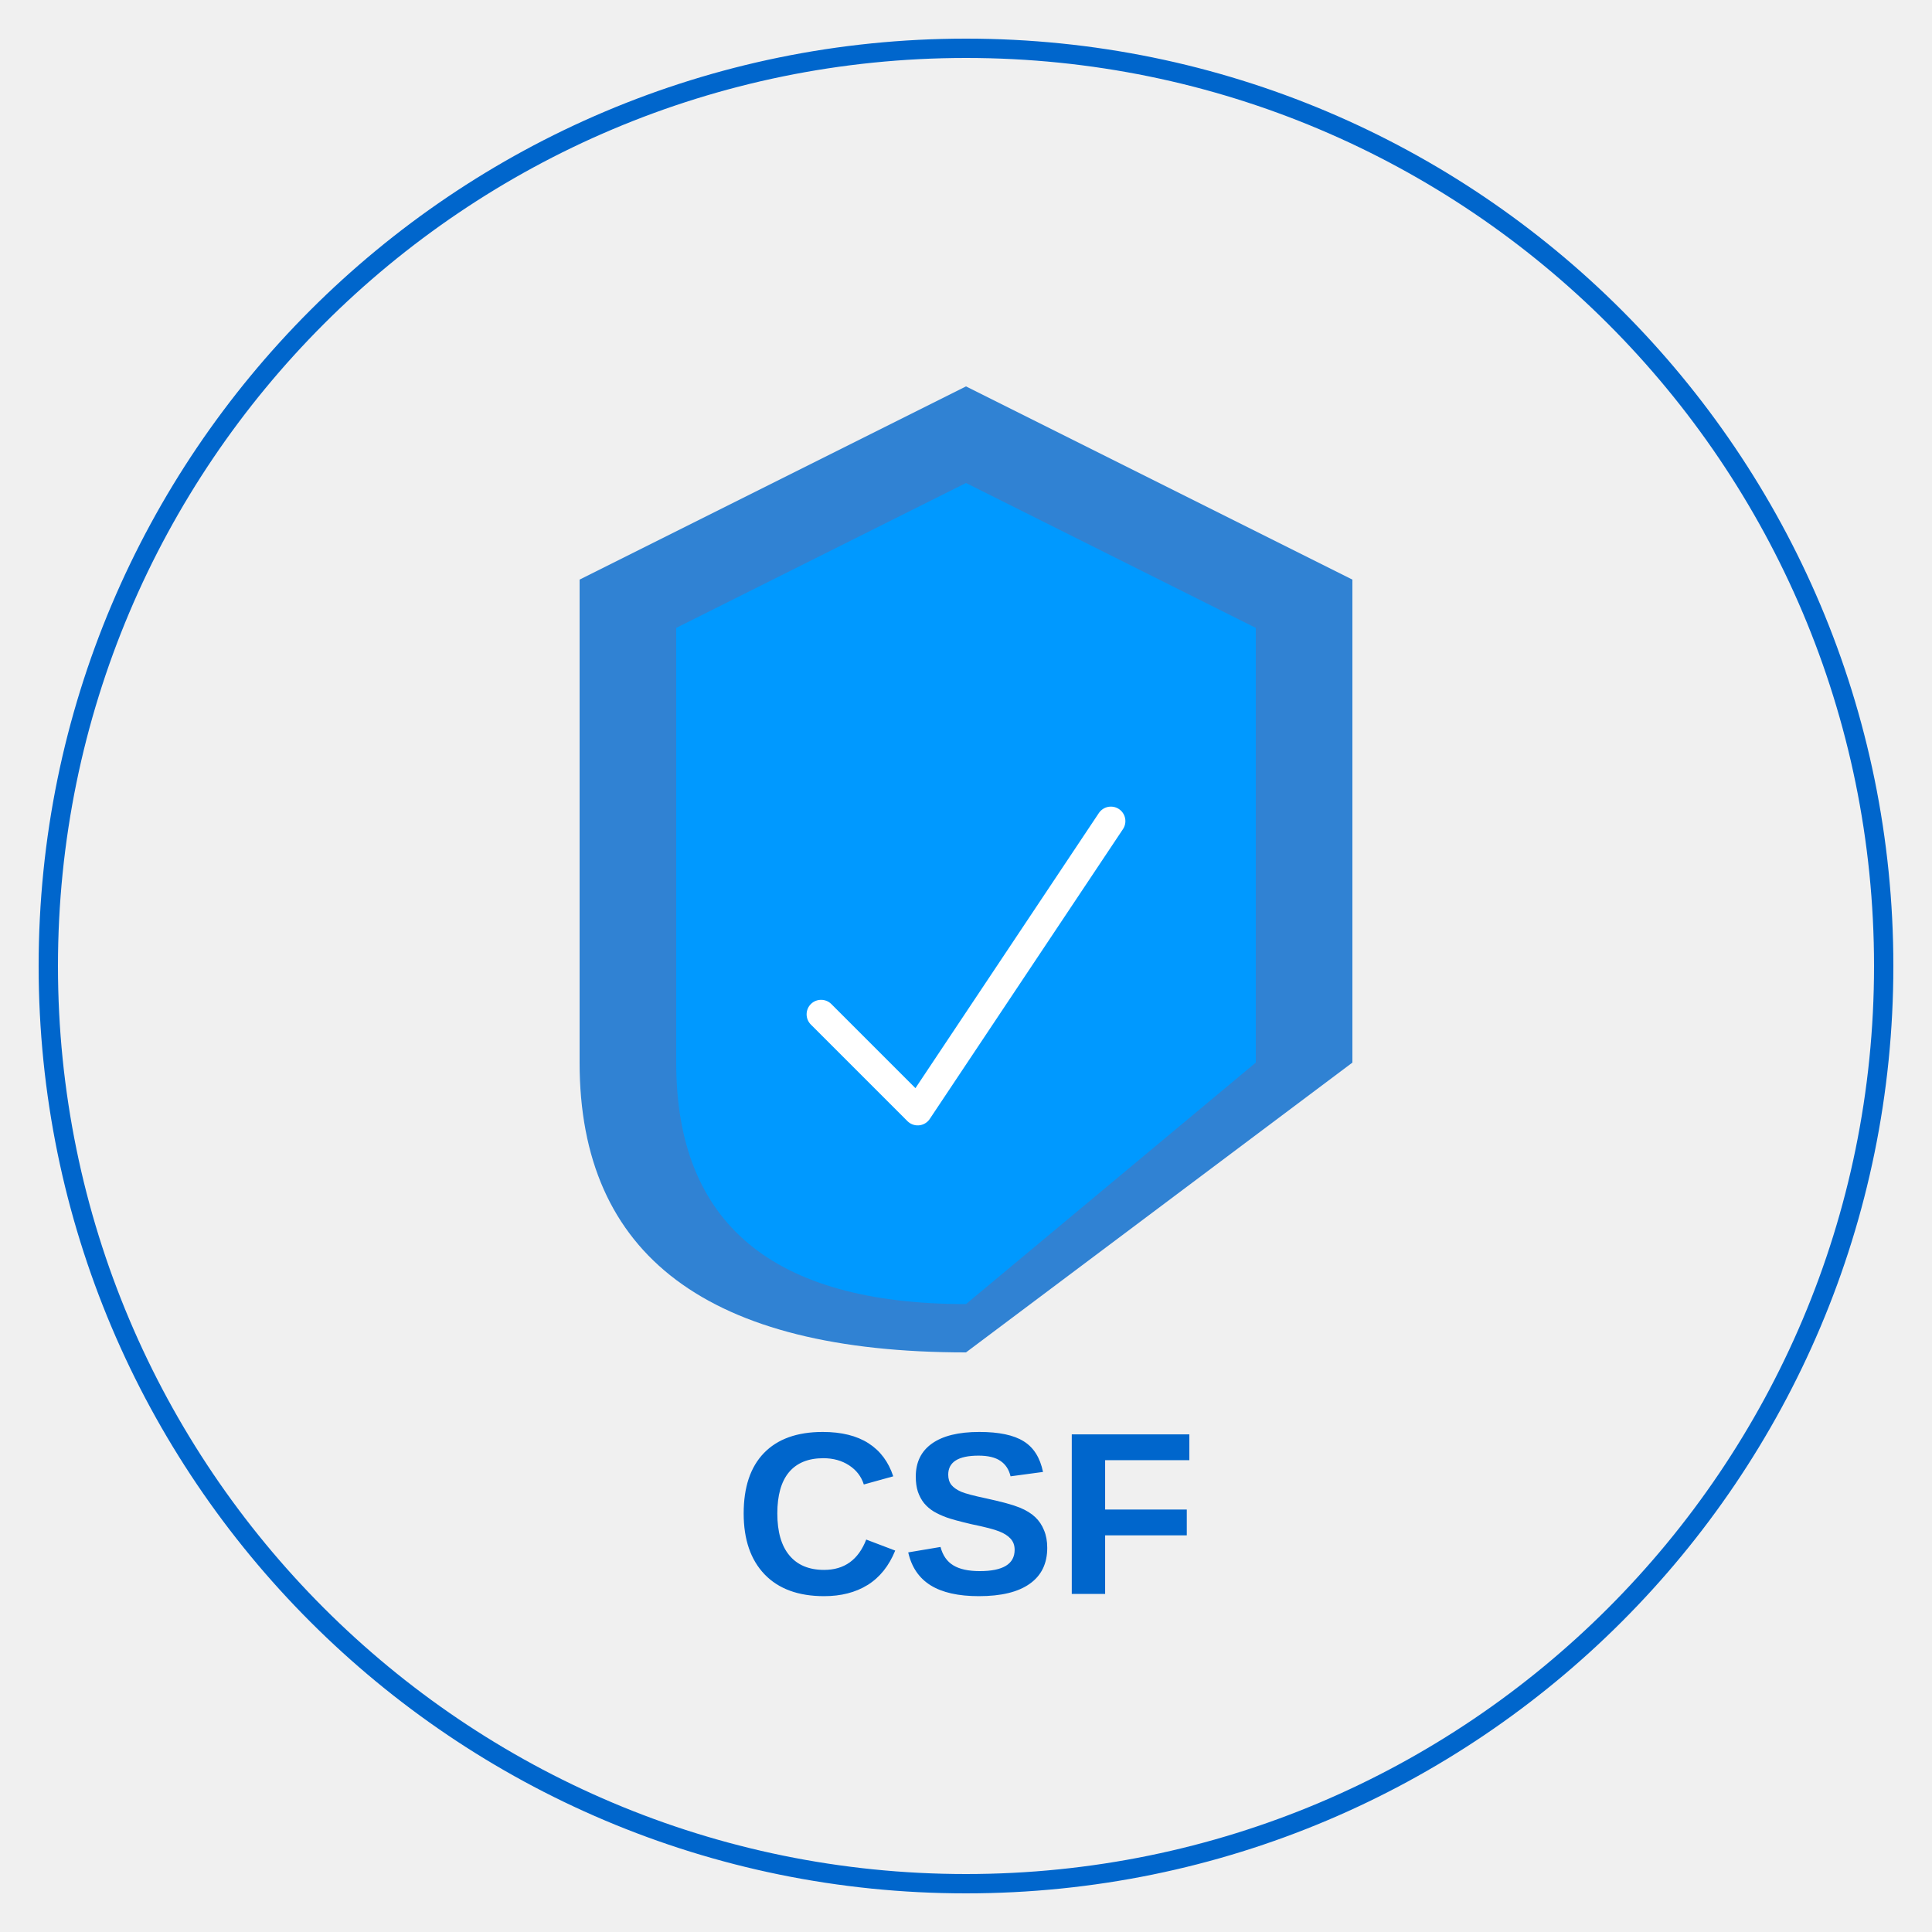
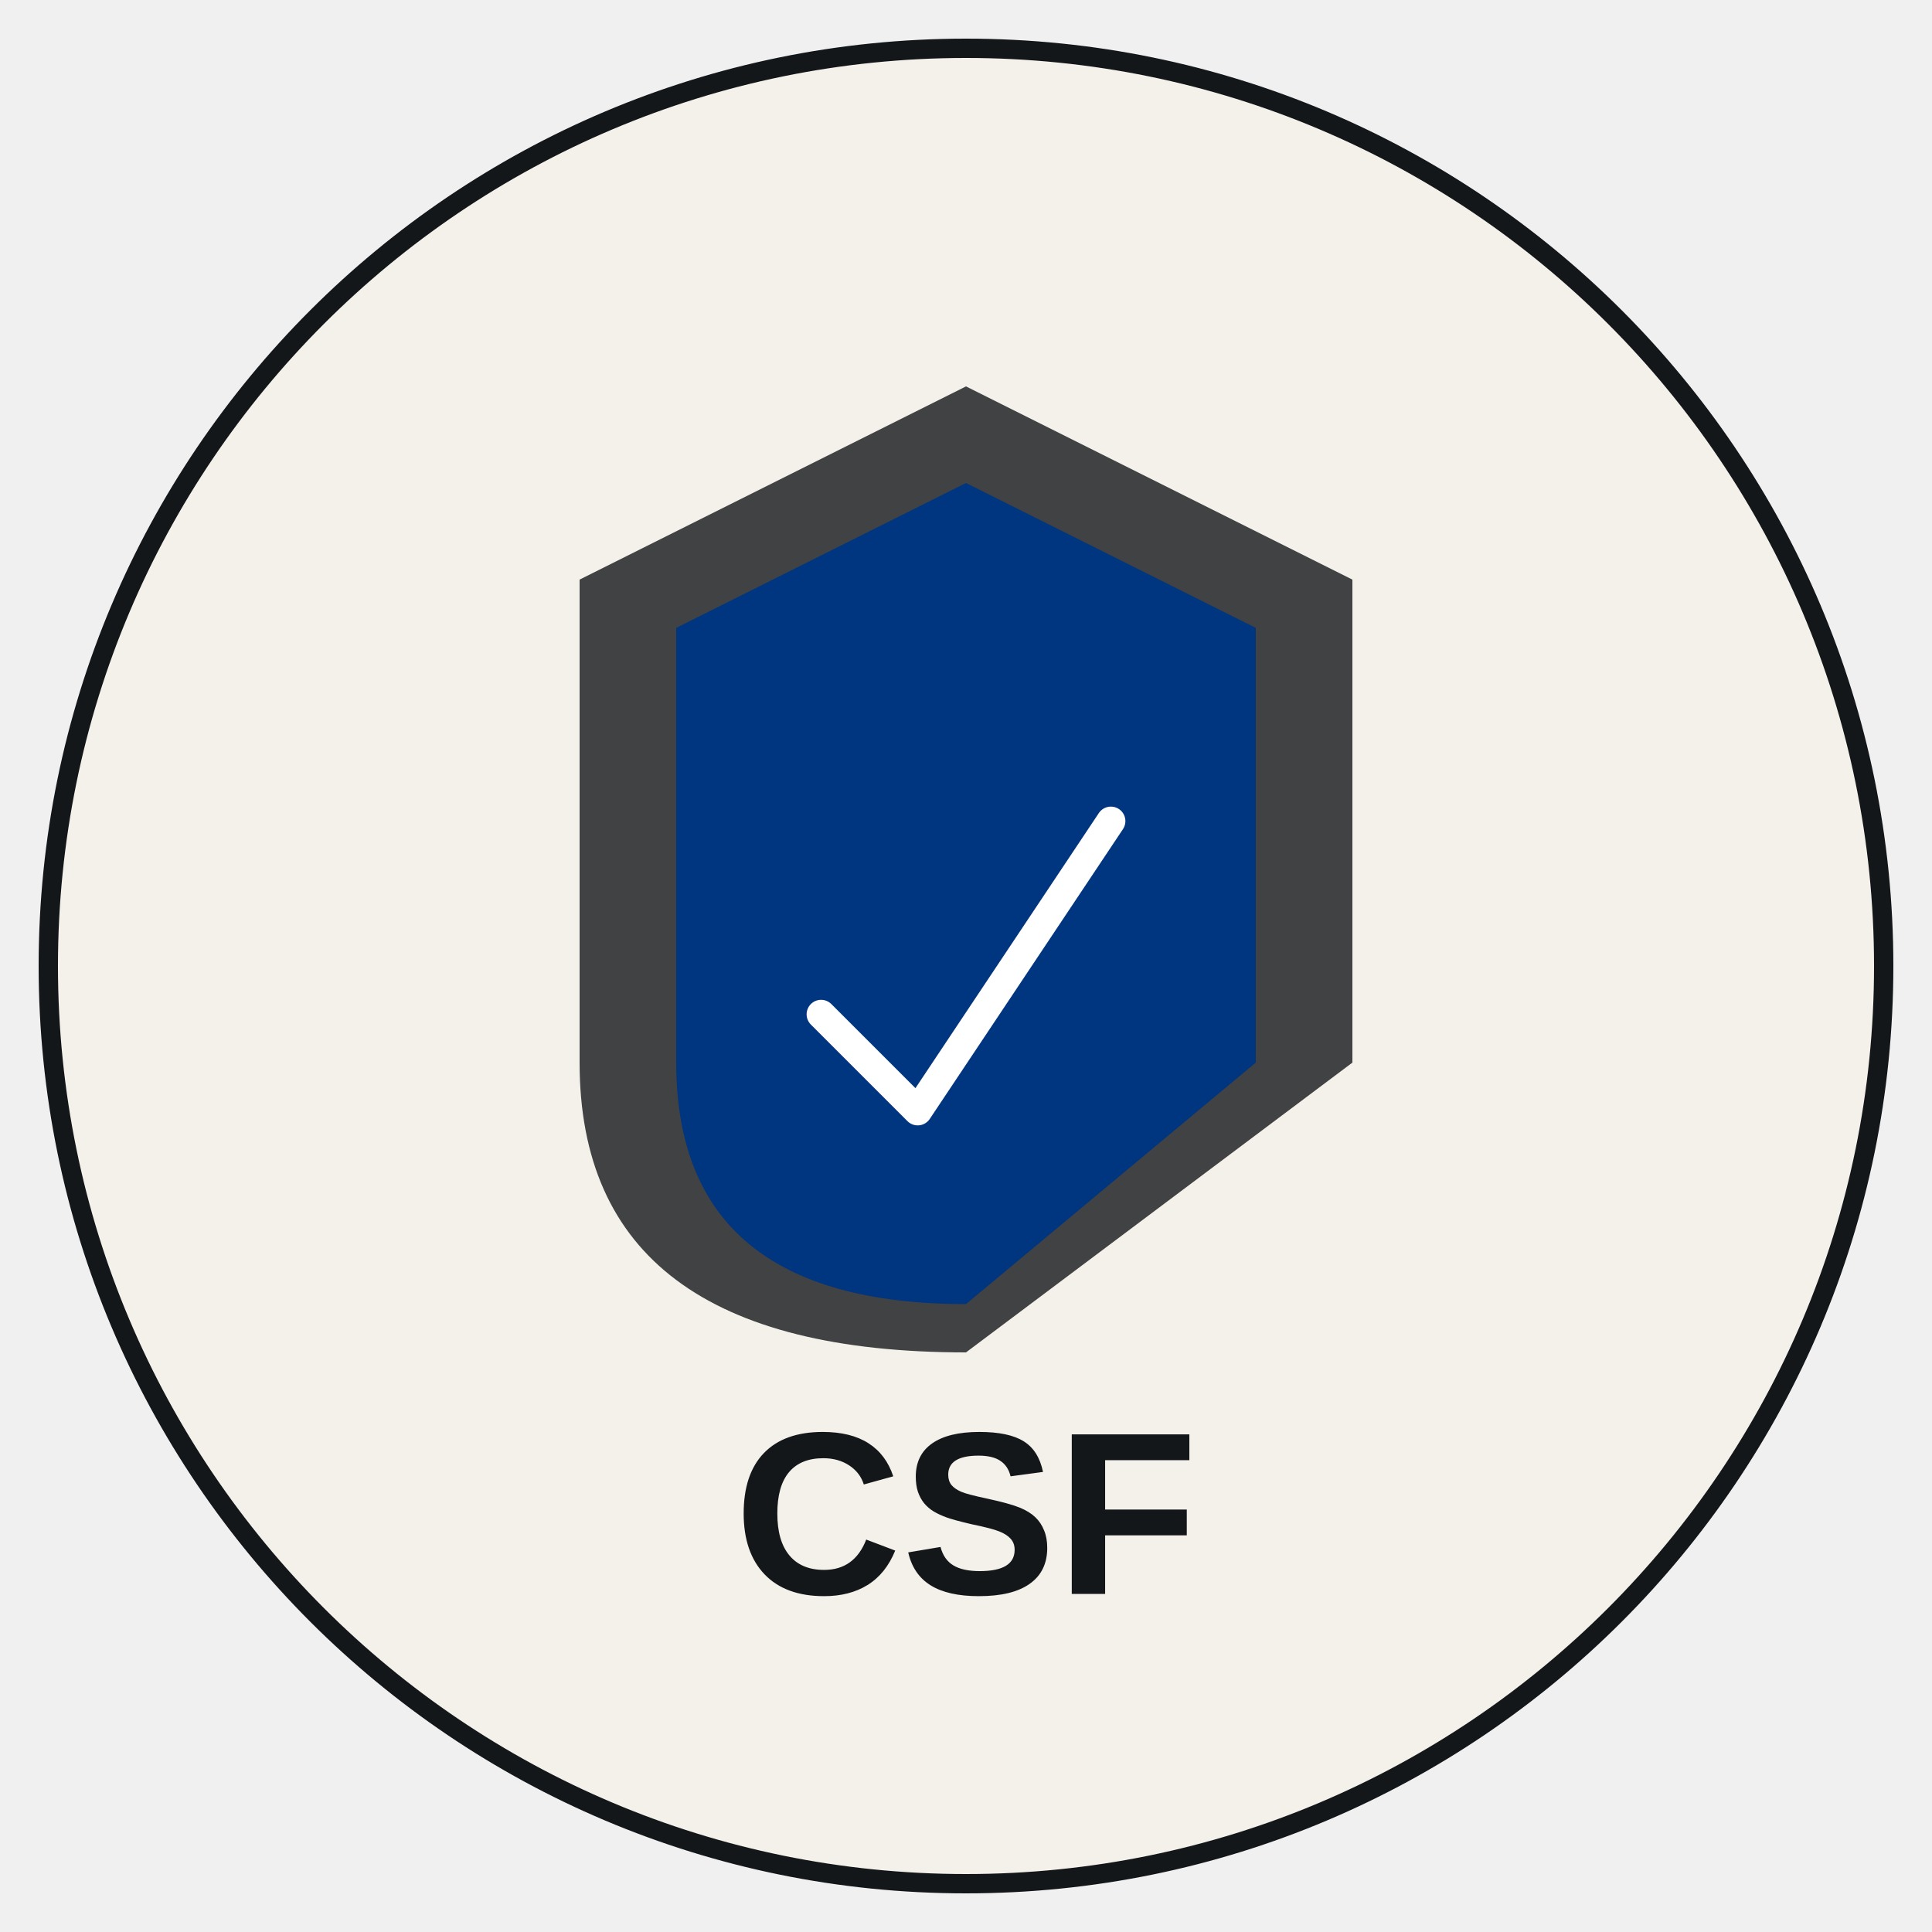
<svg xmlns="http://www.w3.org/2000/svg" viewBox="0 0 200 200" width="200" height="200">
  <defs>
    <style>
-       .logo-text { font-family: Arial, sans-serif; font-size: 24px; font-weight: bold; fill: #0066cc; }
-       .logo-bg { fill: #f0f0f0; }
+       .logo-text { font-family: Arial, sans-serif; font-size: 24px; font-weight: bold; fill: #14171a; }
+       .logo-bg { fill: #f4f1ea; }
    </style>
  </defs>
  <circle class="logo-bg" cx="100" cy="100" r="95" />
-   <circle cx="100" cy="100" r="95" fill="none" stroke="#0066cc" stroke-width="2" />
-   <path d="M 100 40 L 140 60 L 140 110 Q 100 140 100 140 Q 60 140 60 110 L 60 60 Z" fill="#0066cc" opacity="0.8" />
-   <path d="M 100 50 L 130 65 L 130 110 Q 100 135 100 135 Q 70 135 70 110 L 70 65 Z" fill="#0099ff" />
+   <circle cx="100" cy="100" r="95" fill="none" stroke="#14171a" stroke-width="2" />
+   <path d="M 100 40 L 140 60 L 140 110 Q 100 140 100 140 Q 60 140 60 110 L 60 60 Z" fill="#14171a" opacity="0.8" />
+   <path d="M 100 50 L 130 65 L 130 110 Q 100 135 100 135 Q 70 135 70 110 L 70 65 Z" fill="#003580" />
  <path d="M 85 105 L 95 115 L 115 85" stroke="white" stroke-width="3" fill="none" stroke-linecap="round" stroke-linejoin="round" />
  <text x="100" y="165" class="logo-text" text-anchor="middle">CSF</text>
</svg>
